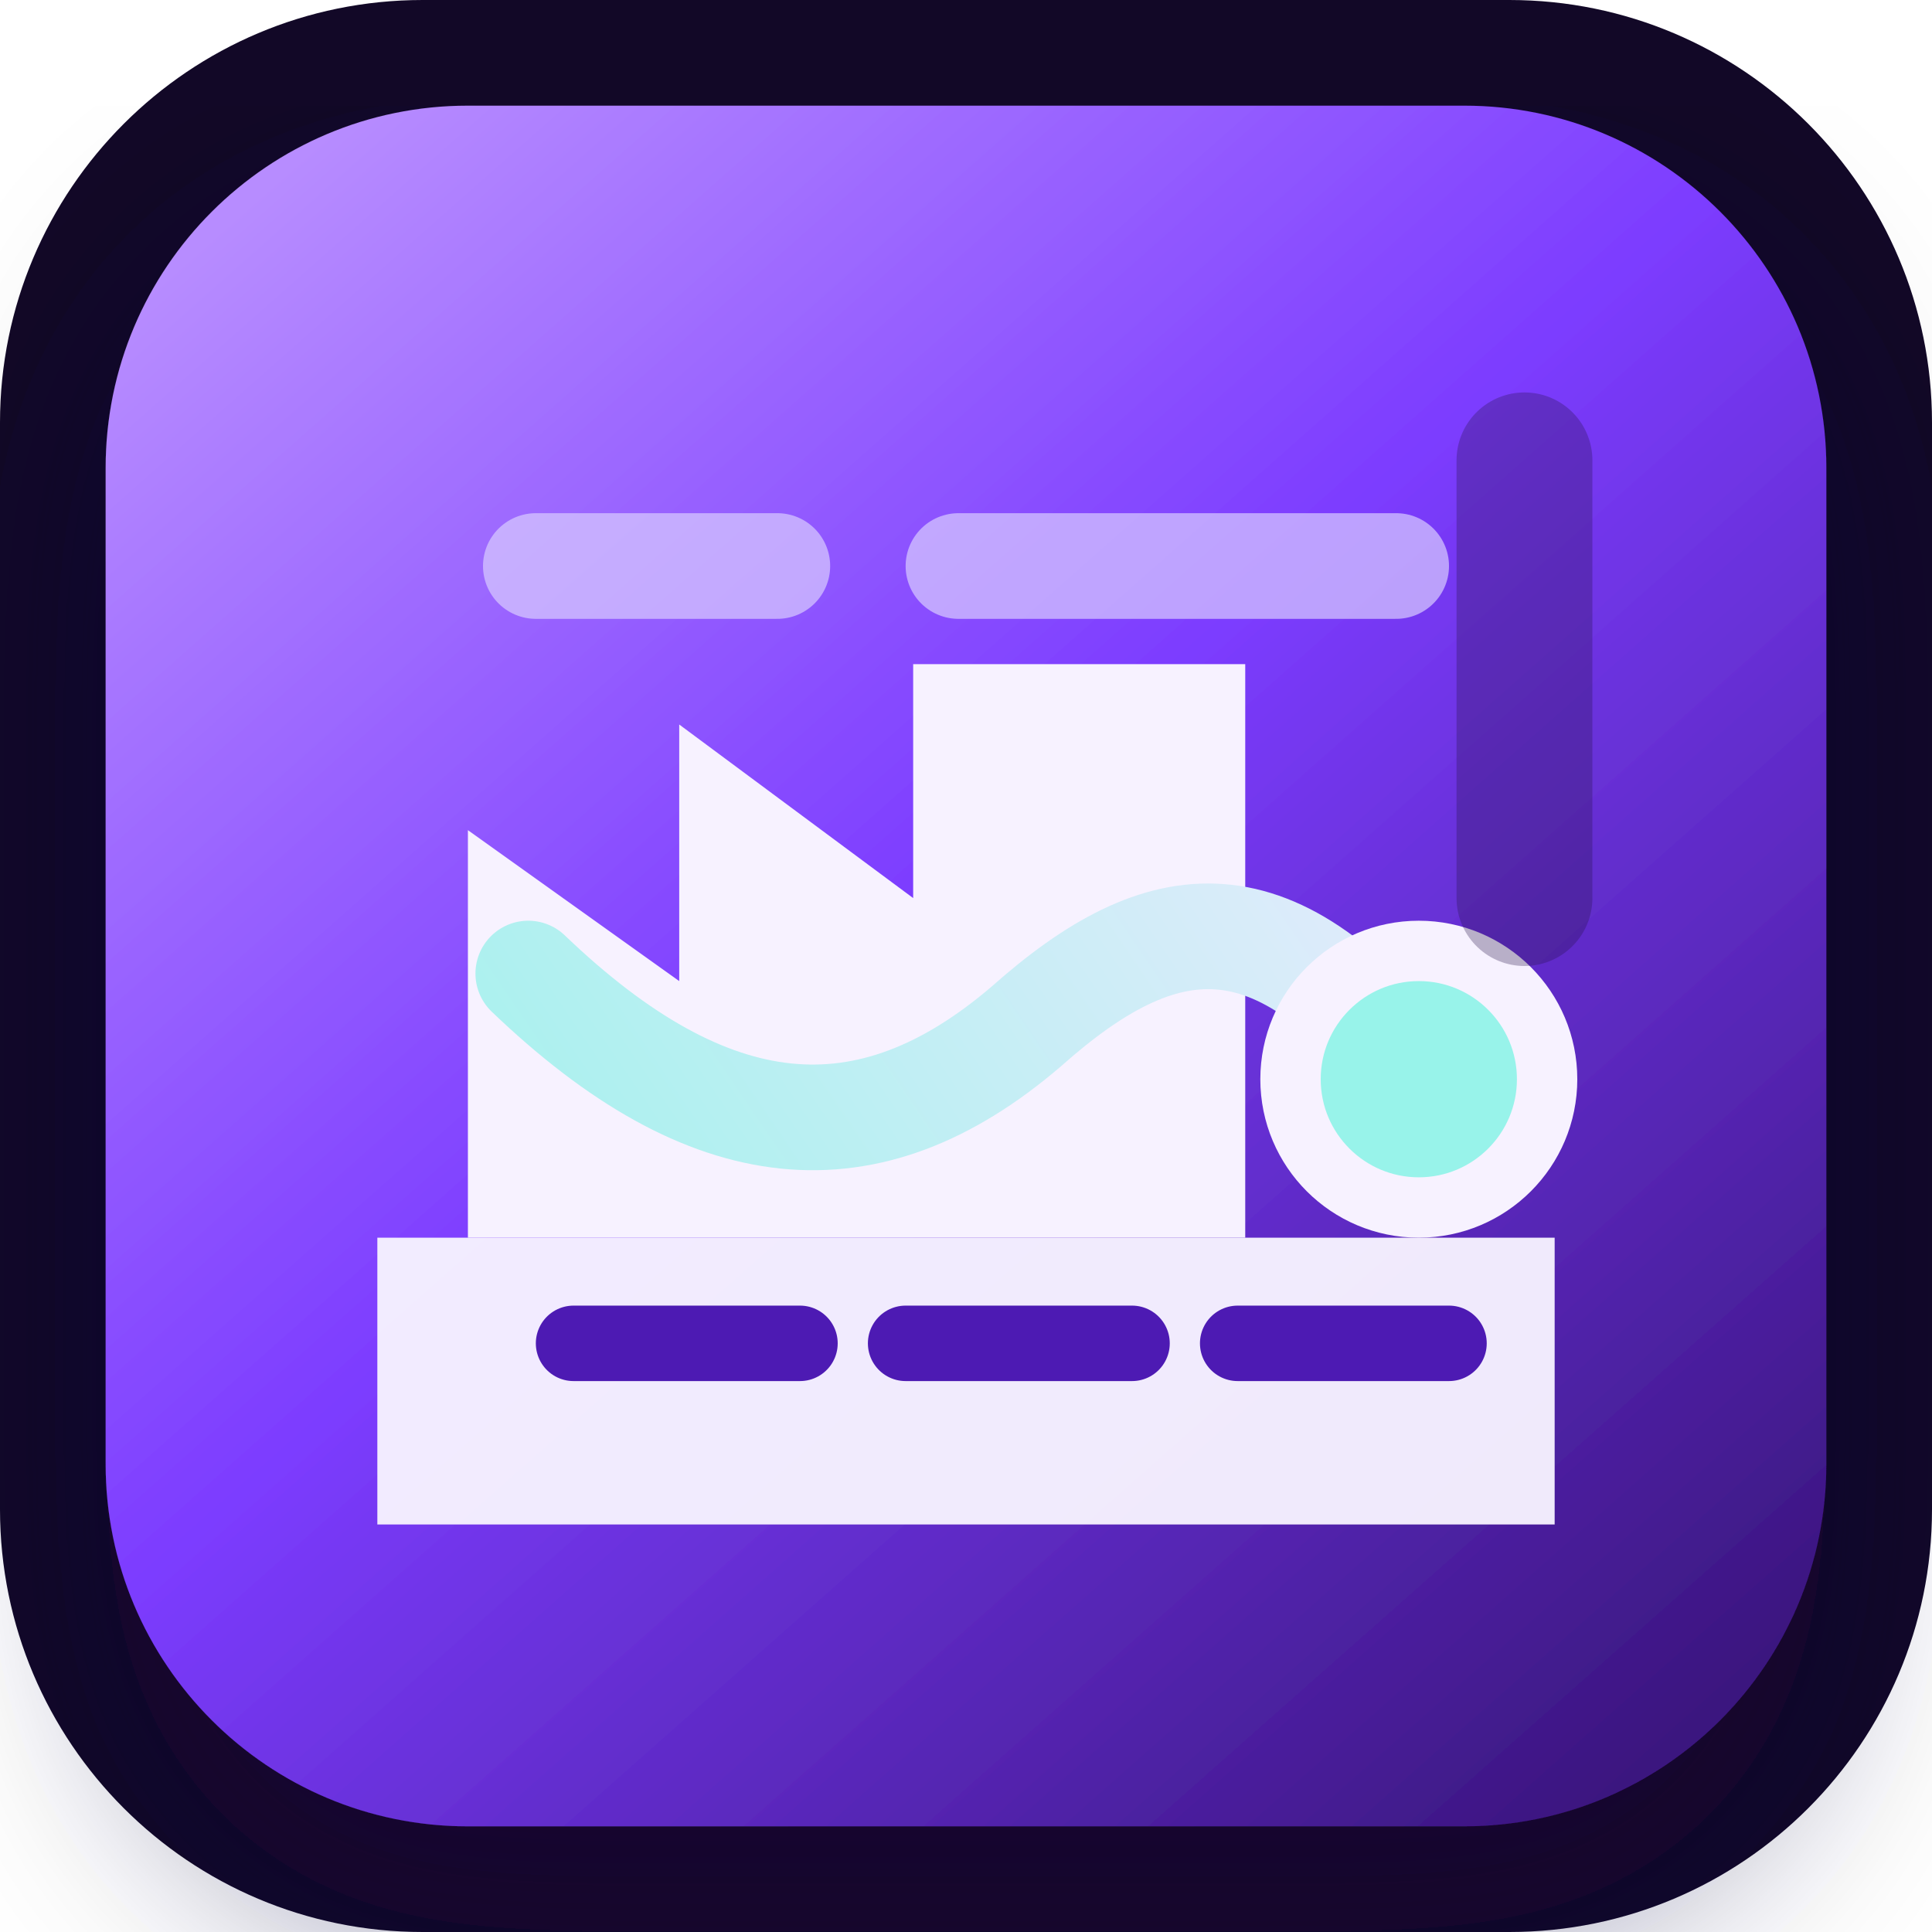
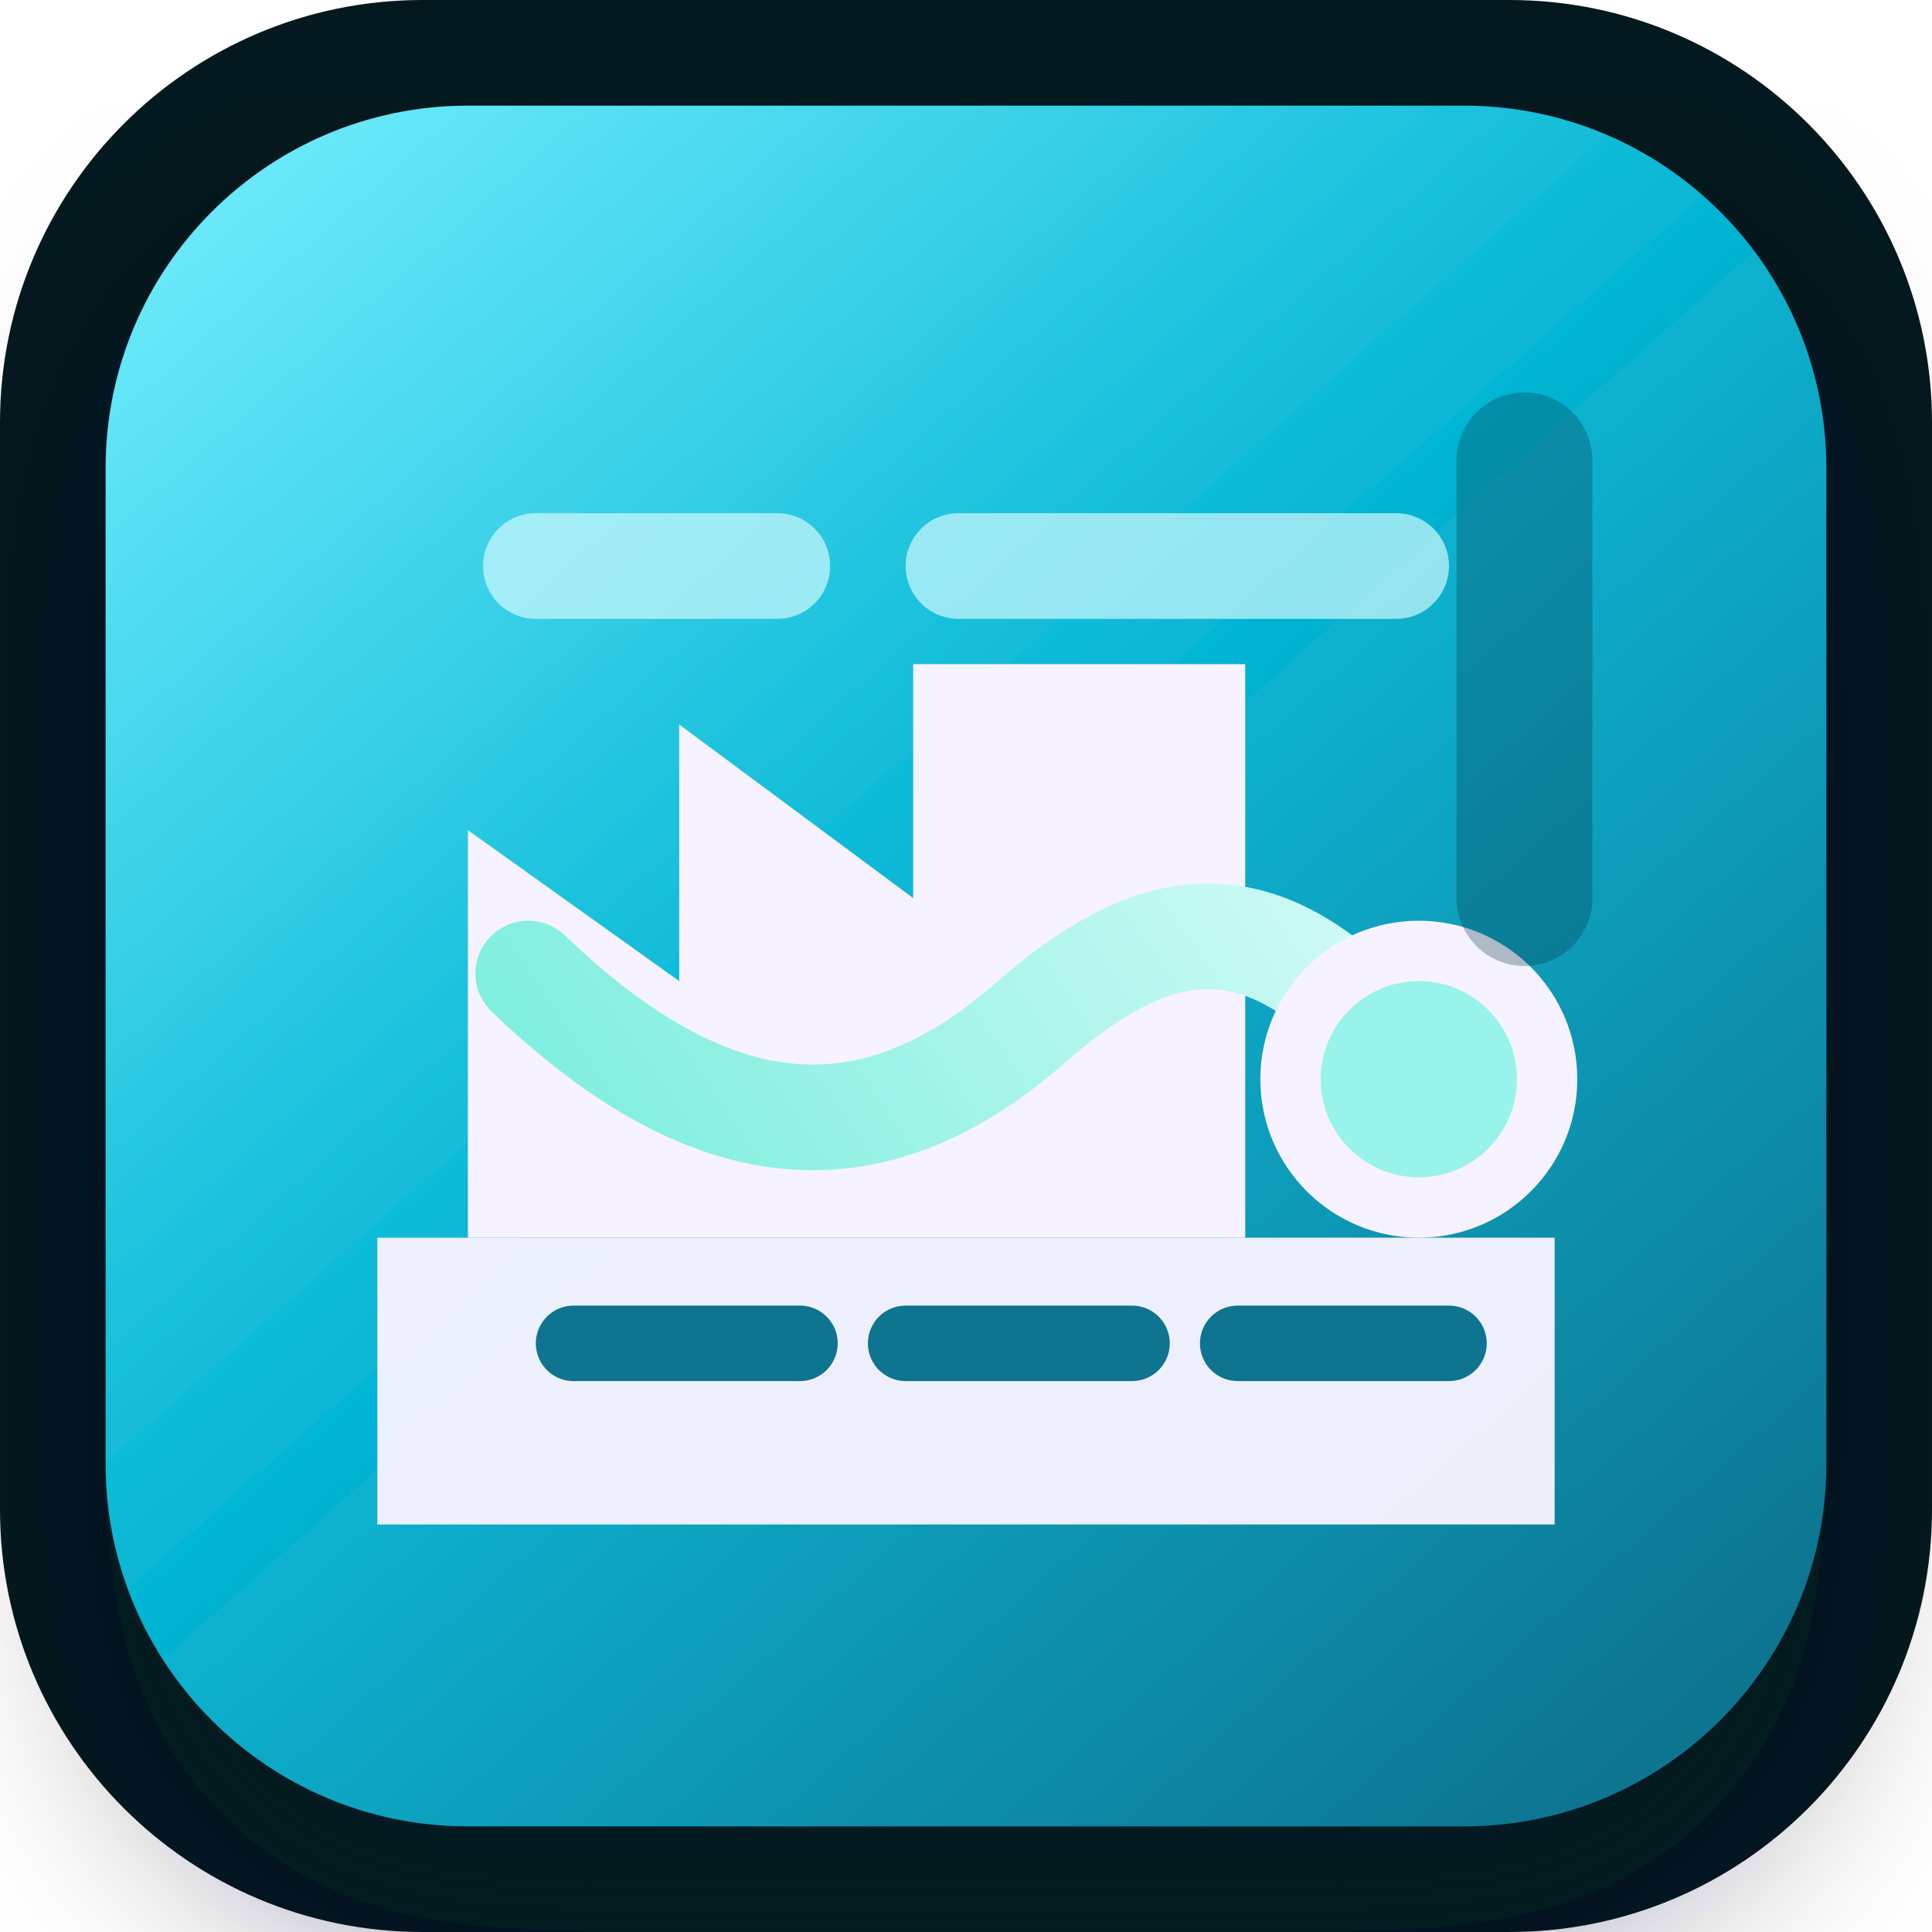
<svg xmlns="http://www.w3.org/2000/svg" viewBox="0 0 256 256" role="img" aria-label="Production Overview">
  <defs>
    <linearGradient id="bg" x1="36" y1="24" x2="220" y2="232" gradientUnits="userSpaceOnUse">
-       <stop stop-color="#b78cff" />
-       <stop offset="0.46" stop-color="#7c3cff" />
-       <stop offset="1" stop-color="#3b167f" />
+       <stop stop-color="#67e8f9" />
+       <stop offset="0.46" stop-color="#06b6d4" />
+       <stop offset="1" stop-color="#0e7490" />
    </linearGradient>
    <linearGradient id="line" x1="52" y1="190" x2="202" y2="88" gradientUnits="userSpaceOnUse">
-       <stop stop-color="#98f3ea" />
-       <stop offset="1" stop-color="#f0e9ff" />
+       <stop stop-color="#5eead4" />
+       <stop offset="1" stop-color="#ecfeff" />
    </linearGradient>
    <filter id="shadow" x="-20%" y="-20%" width="140%" height="140%">
-       <feDropShadow dx="0" dy="14" stdDeviation="14" flood-color="#1c0b42" flood-opacity="0.42" />
+       <feDropShadow dx="0" dy="14" stdDeviation="14" flood-color="#001b24" flood-opacity="0.42" />
    </filter>
  </defs>
-   <rect width="256" height="256" rx="56" fill="#120827" />
+   <rect width="256" height="256" rx="56" fill="#04191f" />
  <rect x="14" y="14" width="228" height="228" rx="48" fill="url(#bg)" filter="url(#shadow)" />
  <path d="M50 164h156v38H50z" fill="#f7f2ff" opacity="0.96" />
  <path d="M62 164v-54l28 20V96l31 23V88h44v76z" fill="#f7f2ff" />
-   <path d="M76 178h30M120 178h30M164 178h28" stroke="#4d1ab3" stroke-width="10" stroke-linecap="round" />
-   <path d="M71 75h32m24 0h58" stroke="#d9ccff" stroke-width="14" stroke-linecap="round" opacity="0.7" />
+   <path d="M76 178h30M120 178h30M164 178h28" stroke="#0e7490" stroke-width="10" stroke-linecap="round" />
+   <path d="M71 75h32m24 0h58" stroke="#cffafe" stroke-width="14" stroke-linecap="round" opacity="0.7" />
  <path d="M70 129c24 23 45 25 66 7 18-16 33-18 52 7" fill="none" stroke="url(#line)" stroke-width="14" stroke-linecap="round" stroke-linejoin="round" />
  <circle cx="188" cy="143" r="17" fill="#98f3ea" stroke="#f7f2ff" stroke-width="8" />
-   <path d="M202 61v58" stroke="#241047" stroke-width="18" stroke-linecap="round" opacity="0.3" />
+   <path d="M202 61v58" stroke="#083344" stroke-width="18" stroke-linecap="round" opacity="0.3" />
</svg>
